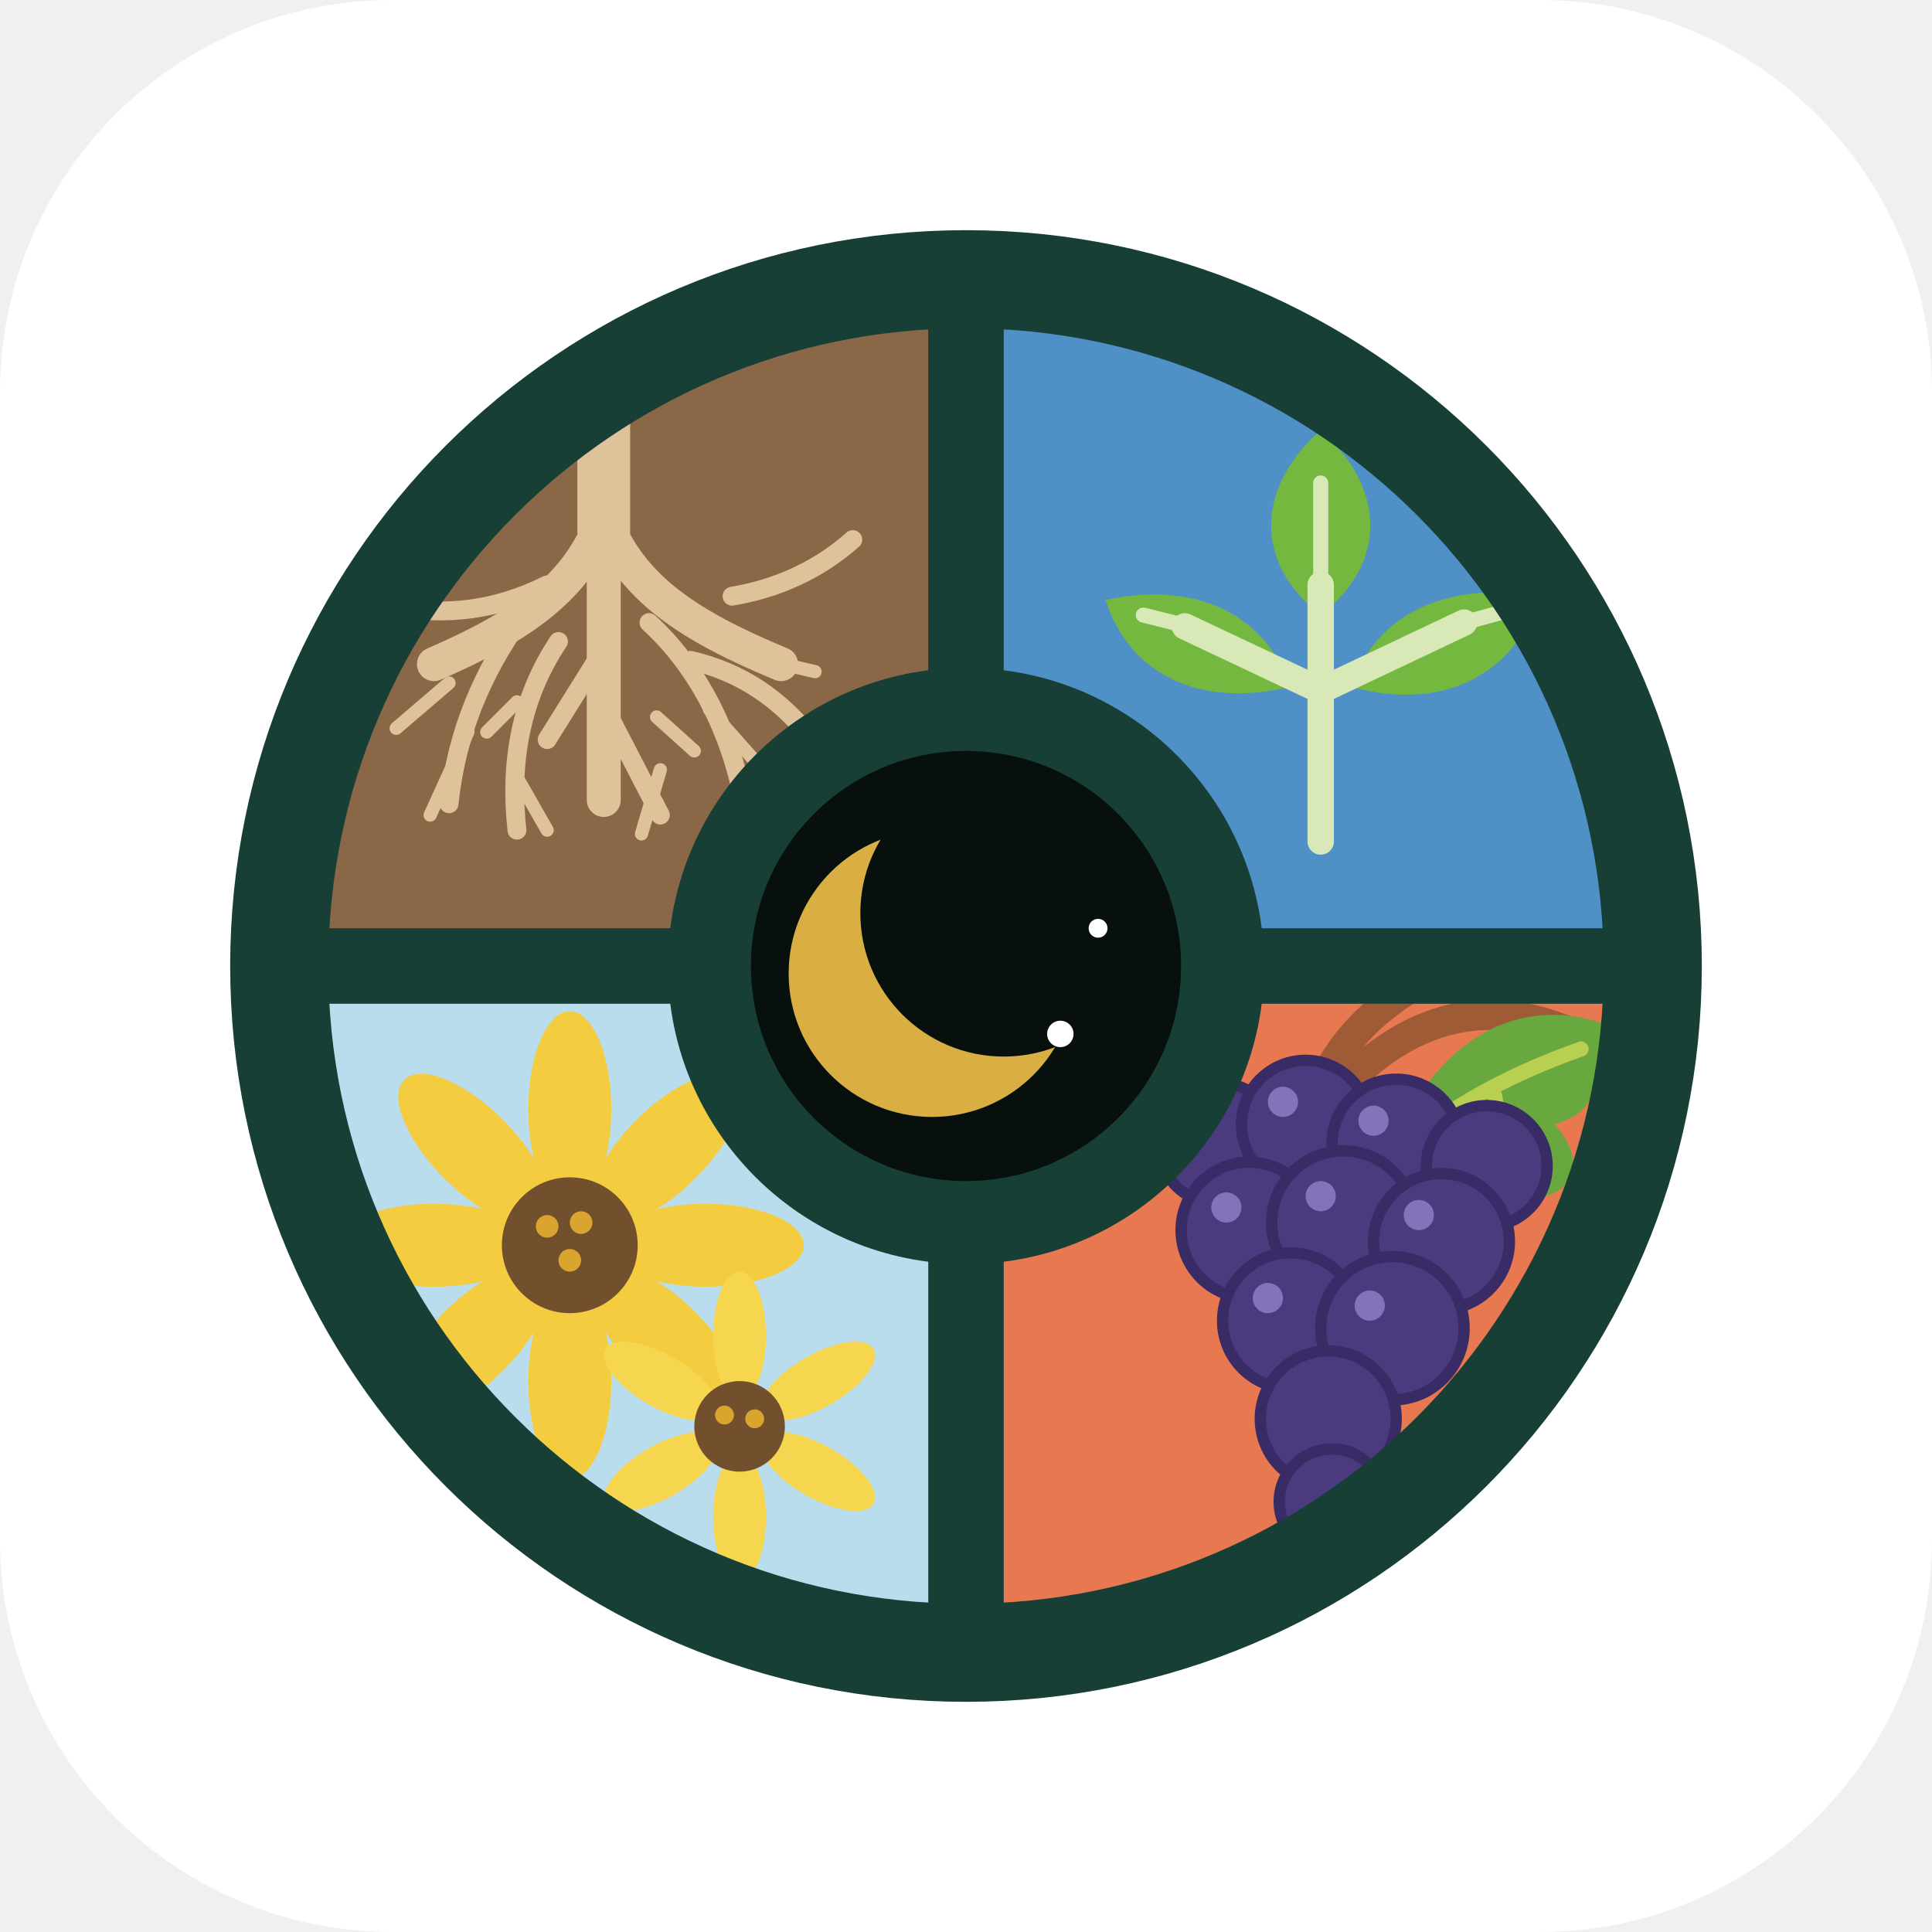
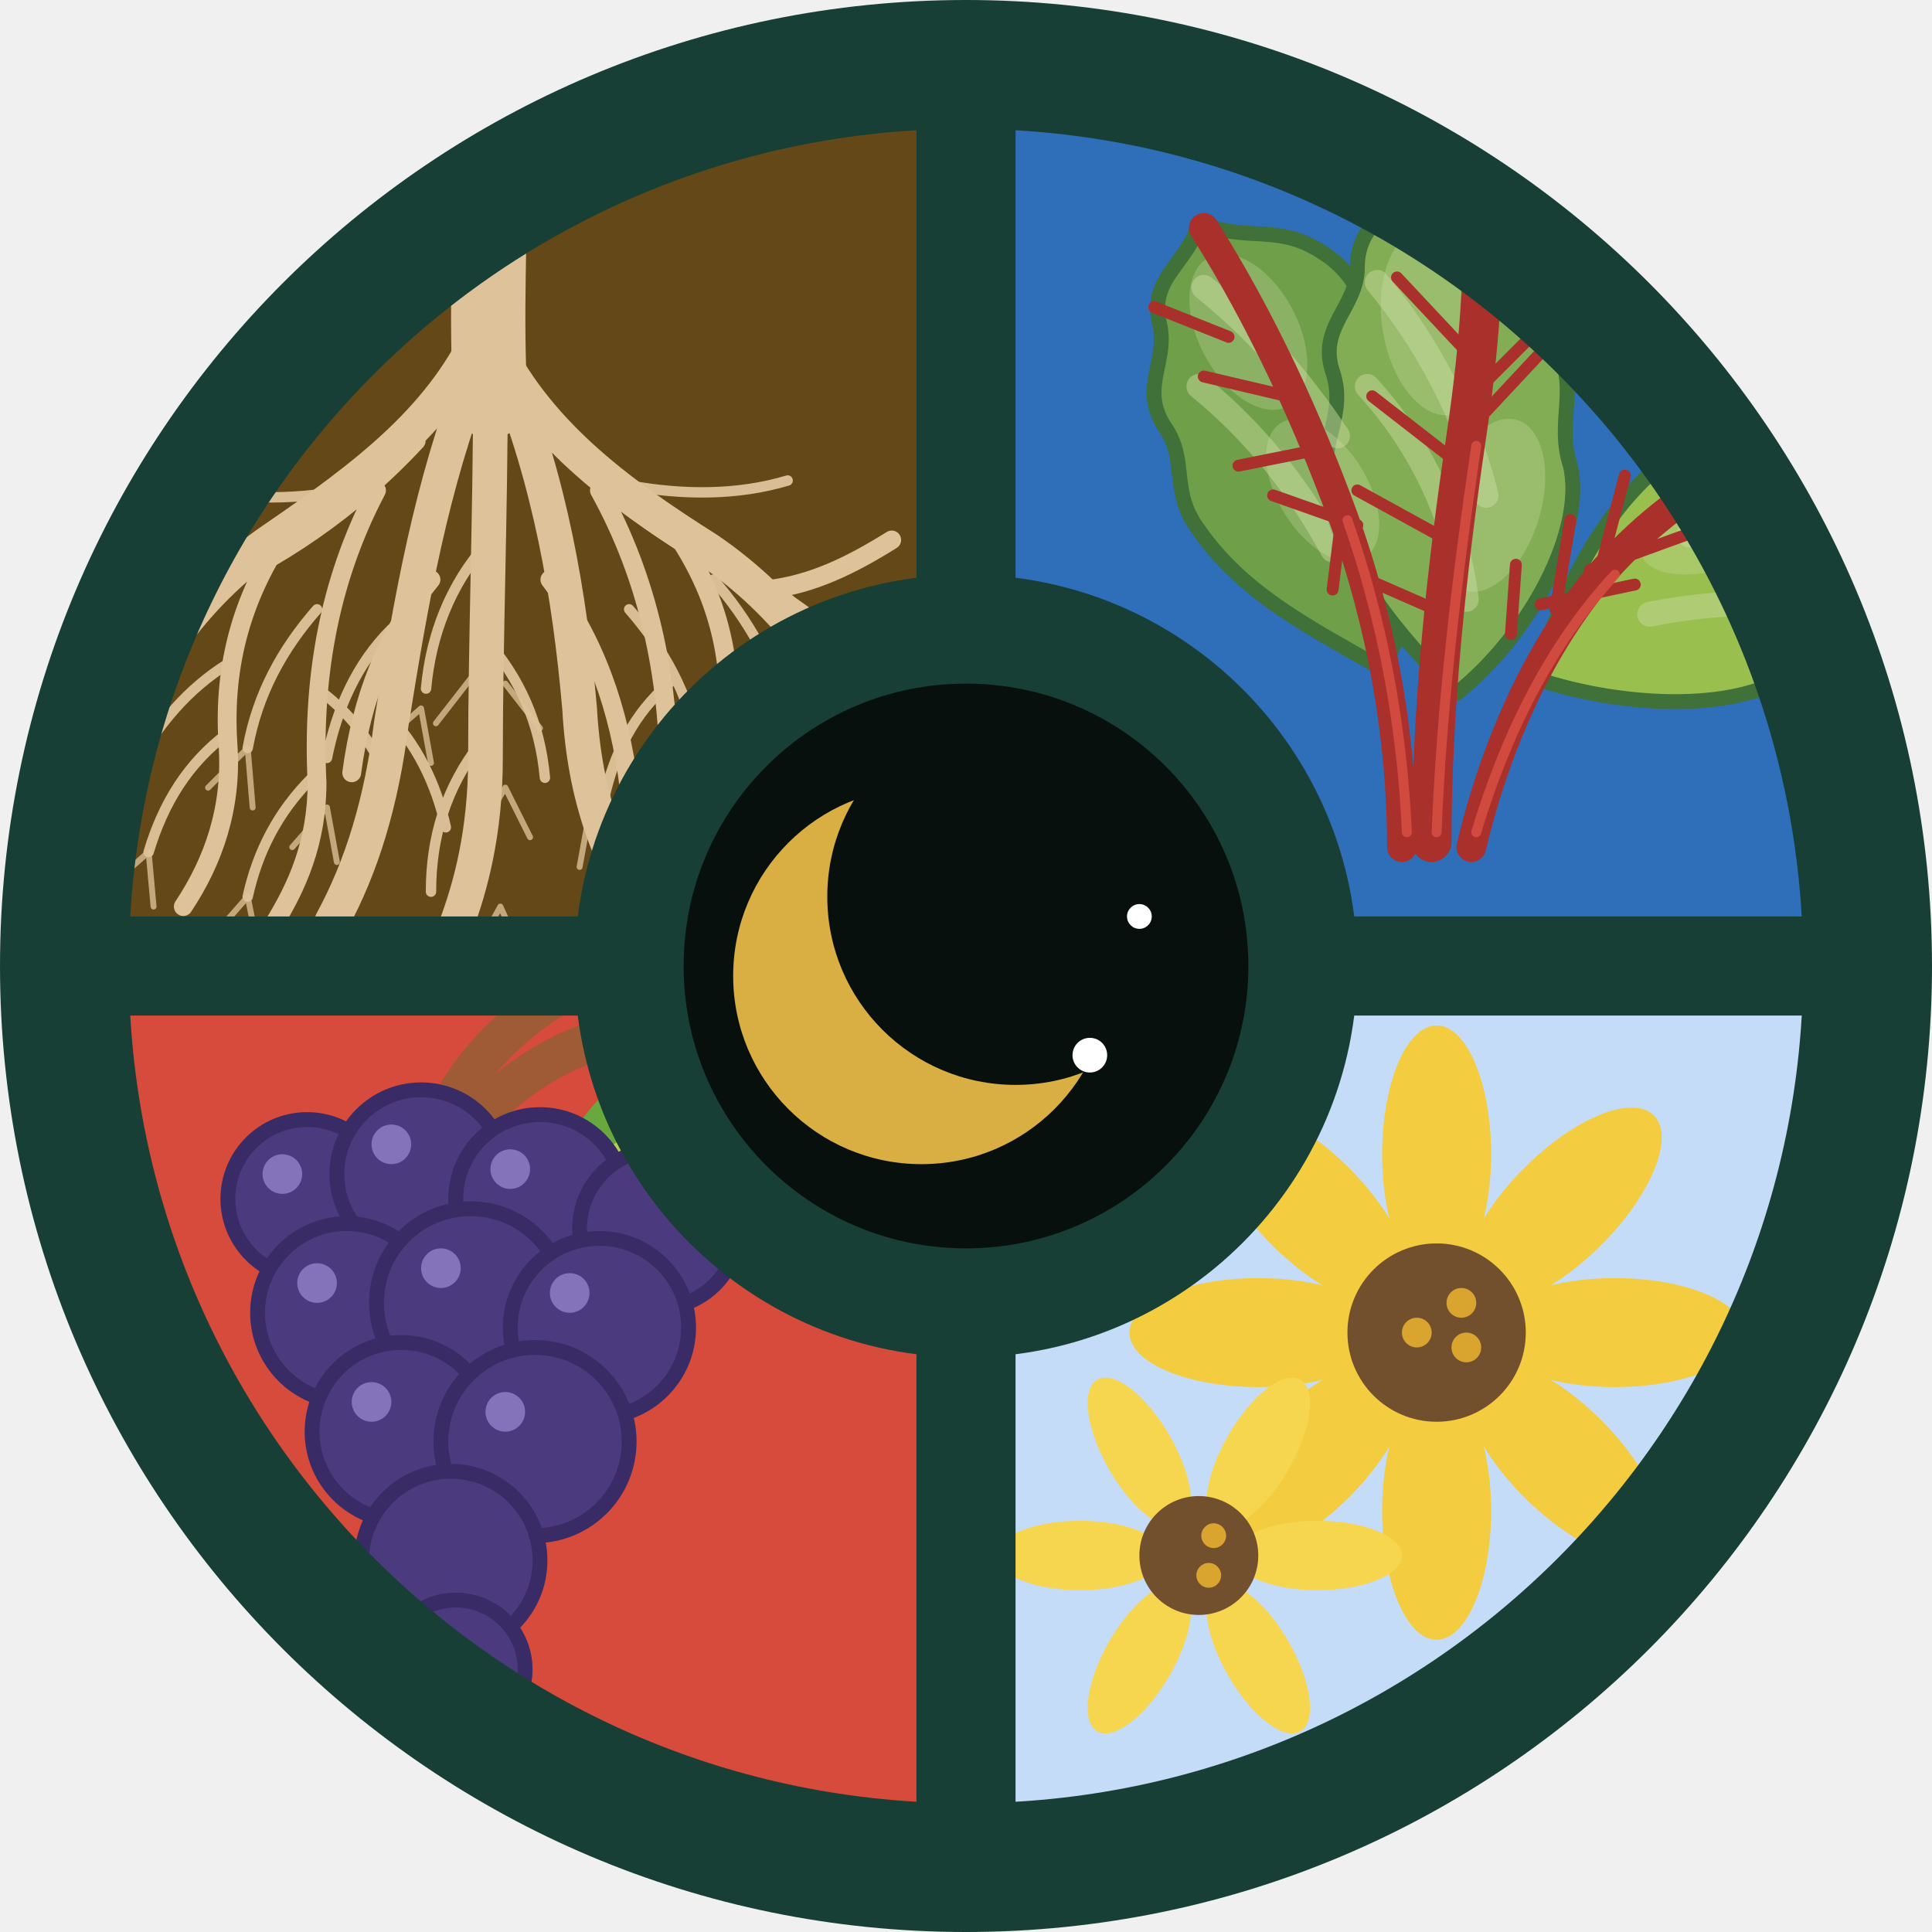
- <svg xmlns="http://www.w3.org/2000/svg" viewBox="0 0 512 512" width="512" height="512" role="img" aria-labelledby="title desc">
+ <svg xmlns="http://www.w3.org/2000/svg" viewBox="61 61 390 390" width="512" height="512" role="img" aria-labelledby="title desc">
  <defs>
    <clipPath id="wheel-field">
      <circle cx="256" cy="256" r="182" />
    </clipPath>
  </defs>
-   <rect width="512" height="512" rx="104" fill="#fff" />
  <g clip-path="url(#wheel-field)">
-     <rect x="74" y="74" width="182" height="182" fill="#896747" />
-     <rect x="256" y="74" width="182" height="182" fill="#4f91c7" />
-     <rect x="74" y="256" width="182" height="182" fill="#b9ddec" />
-     <rect x="256" y="256" width="182" height="182" fill="#e87850" />
+     <rect x="74" y="74" width="182" height="182" fill="#644817" />
+     <rect x="256" y="74" width="182" height="182" fill="#2f6eb8" />
+     <rect x="74" y="256" width="182" height="182" fill="#d64b3b" />
+     <rect x="256" y="256" width="182" height="182" fill="#c4dcf8" />
  </g>
-   <g fill="none" stroke="#dec39a" stroke-linecap="round" stroke-linejoin="round">
-     <path d="M160 98v43" stroke-width="14" />
-     <path d="M160 137c-7 19-22 29-45 39m45-39c7 19 23 29 47 39M160 137v75" stroke-width="9" />
-     <path d="M145 155c-14 7-27 8-39 6m32 3c-10 14-17 30-19 49m29-43c-10 15-13 32-11 50m23-48-15 24m15-9 15 29m-3-51c12 11 21 27 25 47m-14-37c13 3 24 10 33 22m-22-39c12-2 23-7 32-15" stroke-width="5" />
-     <path d="M119 181l-14 12m19 1-10 22m23-30-8 8m8 12 8 14m29-30 10 9m4-11 15 17m-4-31 17 4m-41 26-5 17" stroke-width="3.5" />
+   <g clip-path="url(#wheel-field)" fill="none" stroke="#dec39a" stroke-linecap="round" stroke-linejoin="round">
+     <path d="M160 91c0 17-1 34 0 51" stroke-width="15" />
+     <path d="M159 126c-8 19-24 31-43 44-16 11-27 27-35 48M160 129c9 19 25 31 44 43 16 11 27 26 36 47M157 136c-9 23-13 46-17 71-2 16-6 29-12 40M163 136c9 22 13 45 15 68 1 18 6 31 14 43M160 139c0 26-1 51-1 75 0 15-3 26-6 34" stroke-width="7" />
+     <path d="M145 150c-13 14-28 24-44 31-10 5-18 12-24 22M119 168c-9 13-13 27-12 43 1 13-3 24-9 33M104 179c-8-1-17-5-25-10M137 160c-10 19-13 39-12 59 0 12-4 21-9 29M148 178c-9 11-14 24-16 39M174 151c13 13 28 22 43 30 10 6 18 14 25 24M197 168c9 13 12 26 11 41 0 14 4 25 11 34M216 180c9-1 17-5 25-10M182 160c10 18 14 38 14 57 0 13 5 23 11 31M172 178c9 12 14 26 16 42" stroke-width="3.8" />
+     <path d="M131 160c-12 2-22 2-32-1M121 168c-11 5-21 12-29 21M105 179c-7 7-12 16-15 27M107 195c-8 5-14 12-19 21M107 209c-8 6-13 14-16 24M125 184c-7 8-12 17-14 28M125 200c7 5 12 12 15 20M124 218c-7 7-11 15-13 24M140 188c-7 7-11 16-13 26M139 205c6 6 10 14 12 23M159 171c-7 8-11 18-12 29M159 190c7 8 11 17 12 28M158 211c-7 9-10 19-10 30M188 184c7 8 12 17 14 28M196 199c-7 6-11 14-13 23M196 217c7 7 11 16 13 25M205 178c7 8 12 17 15 27M208 195c8 5 14 12 19 21M208 208c8 7 13 15 16 25M219 181c8 6 14 14 18 23M198 168c11 5 21 12 29 21M188 159c11 2 22 2 32-1" stroke-width="2.1" opacity="0.95" />
+     <path d="M100 159l-12-7m16 9-10 4m-2 24-11 2m11-2-6 9m4 8-9 7m9-7-2 11m3 16-8 7m8-7 1 11m19-32-8 8m8-8 1 12m-1 18-7 8m7-8 2 10m14-28-7 8m7-8 2 11m17-31-8 7m8-7 2 11m8-17-7 9m14-8 7 9m-7 12-6 10m6-10 5 10m-6 14-6 11m6-11 5 11m13-30 7 8m-7-8-2 11m17-16 8 8m-8-8-1 11m20-2 8 8m-8-8-1 11m18-9 9 7m-9-7 1 11m18-2 10 4m-10-4 5 9m11 5 11 2m-11-2 7 9m-4 13 9 7m-9-7 2 11m-19-30 8 8m-8-8-1 12m-12 14 7 8m-7-8-2 11m-13 1 7 9m-7-9-3 11" stroke-width="1.2" opacity="0.78" />
  </g>
-   <g fill="#75b83f">
-     <path d="M350 163c-18-14-17-34 0-49 17 15 18 35 0 49Z" />
-     <path d="M342 182c-25 6-43-4-49-23 23-5 42 3 49 23Z" />
-     <path d="M358 182c25 7 44-4 50-24-24-4-43 4-50 24Z" />
+   <g clip-path="url(#wheel-field)" stroke-linecap="round" stroke-linejoin="round">
+     <path d="M340 196c-14-8-28-15-37-28-6-8-2-14-7-21-5-8 1-13-1-21-2-9 6-12 8-20 10 4 16 0 25 6 8 5 8 12 14 18 6 7 2 14 6 22 4 10 0 29-8 44Z" fill="#6f9f48" stroke="#3f7138" stroke-width="3" />
+     <path d="M355 201c-12-12-23-25-26-41-2-10 4-15 1-24-3-9 5-13 5-21 0-10 9-12 13-21 7 7 14 6 20 15 6 8 2 14 7 22 5 8 0 15 3 24 3 13-8 34-23 46Z" fill="#83ad55" stroke="#3f7138" stroke-width="3" />
+     <path d="M371 198c5-17 13-33 25-43 7-6 14-3 20-9 6-7 13-2 20-7 8-5 13 1 22 0-1 11 5 16 1 26-3 9-11 10-15 18-4 8-13 7-20 13-11 9-35 8-53 2Z" fill="#99bf4f" stroke="#3f7138" stroke-width="3" />
+     <g fill="none" stroke="#c5d99a" stroke-width="5" opacity="0.5">
+       <path d="M304 119c10 8 19 18 27 30m-28-10c11 9 20 20 27 33m9-54c10 12 18 27 22 43m-24-22c11 12 18 27 20 43m45-13c15-7 31-11 47-12m-55 28c15-3 30-3 44 0" />
+     </g>
+     <g fill="#d5e2ac" opacity="0.28">
+       <ellipse cx="313" cy="128" rx="10" ry="17" transform="rotate(-28 313 128)" />
+       <ellipse cx="328" cy="160" rx="9" ry="16" transform="rotate(-32 328 160)" />
+       <ellipse cx="351" cy="126" rx="11" ry="19" transform="rotate(-9 351 126)" />
+       <ellipse cx="362" cy="163" rx="10" ry="18" transform="rotate(17 362 163)" />
+       <ellipse cx="410" cy="166" rx="19" ry="9" transform="rotate(-22 410 166)" />
+       <ellipse cx="431" cy="156" rx="16" ry="8" transform="rotate(-20 431 156)" />
+     </g>
+     <g fill="none" stroke="#aa302c">
+       <path d="M350 231c0-27 3-55 7-82 3-20 4-38 3-55" stroke-width="8" />
+       <path d="M344 232c0-22-4-45-12-67-7-19-16-39-28-58" stroke-width="6" />
+       <path d="M358 232c5-21 14-41 27-56 17-19 39-29 68-36" stroke-width="6" />
+       <path d="M356 155l-18-14m19 1 16-16m-18 45-20-11m18 25-16-7m21-45-15-16m18 27 14-15m-40 38-17-6m14 3-2 16m-9-39-17-4m22 15-15 3m-2-26-15-6m90 53 5-19m2 13 19-13m-35 27 3-18m4 10 22-8m-38 21 1-14m5 8 19-4" stroke-width="2.4" />
+     </g>
+     <g fill="none" stroke="#df5546" opacity="0.72">
+       <path d="M351 229c1-25 4-51 8-78M345 229c-1-22-5-43-12-63M359 229c6-20 15-38 28-52" stroke-width="2" />
+     </g>
  </g>
-   <path d="M350 223v-68m0 28-36-17m36 17 38-18" fill="none" stroke="#d8e8b6" stroke-width="7" stroke-linecap="round" stroke-linejoin="round" />
-   <path d="M350 155v-27m-35 38-12-3m85 2 11-3" fill="none" stroke="#d8e8b6" stroke-width="4" stroke-linecap="round" />
-   <g fill="#f4cc3f">
-     <ellipse cx="151" cy="294" rx="11" ry="26" />
-     <ellipse cx="151" cy="294" rx="11" ry="26" transform="rotate(45 151 330)" />
-     <ellipse cx="151" cy="294" rx="11" ry="26" transform="rotate(90 151 330)" />
-     <ellipse cx="151" cy="294" rx="11" ry="26" transform="rotate(135 151 330)" />
-     <ellipse cx="151" cy="294" rx="11" ry="26" transform="rotate(180 151 330)" />
-     <ellipse cx="151" cy="294" rx="11" ry="26" transform="rotate(225 151 330)" />
-     <ellipse cx="151" cy="294" rx="11" ry="26" transform="rotate(270 151 330)" />
-     <ellipse cx="151" cy="294" rx="11" ry="26" transform="rotate(315 151 330)" />
+   <g transform="translate(200 0) rotate(90 151 330)">
+     <g fill="#f4cc3f">
+       <ellipse cx="151" cy="294" rx="11" ry="26" />
+       <ellipse cx="151" cy="294" rx="11" ry="26" transform="rotate(45 151 330)" />
+       <ellipse cx="151" cy="294" rx="11" ry="26" transform="rotate(90 151 330)" />
+       <ellipse cx="151" cy="294" rx="11" ry="26" transform="rotate(135 151 330)" />
+       <ellipse cx="151" cy="294" rx="11" ry="26" transform="rotate(180 151 330)" />
+       <ellipse cx="151" cy="294" rx="11" ry="26" transform="rotate(225 151 330)" />
+       <ellipse cx="151" cy="294" rx="11" ry="26" transform="rotate(270 151 330)" />
+       <ellipse cx="151" cy="294" rx="11" ry="26" transform="rotate(315 151 330)" />
+     </g>
+     <circle cx="151" cy="330" r="18" fill="#73502d" />
+     <g fill="#f7d64f">
+       <ellipse cx="196" cy="354" rx="7" ry="17" />
+       <ellipse cx="196" cy="354" rx="7" ry="17" transform="rotate(60 196 378)" />
+       <ellipse cx="196" cy="354" rx="7" ry="17" transform="rotate(120 196 378)" />
+       <ellipse cx="196" cy="354" rx="7" ry="17" transform="rotate(180 196 378)" />
+       <ellipse cx="196" cy="354" rx="7" ry="17" transform="rotate(240 196 378)" />
+       <ellipse cx="196" cy="354" rx="7" ry="17" transform="rotate(300 196 378)" />
+     </g>
+     <circle cx="196" cy="378" r="12" fill="#73502d" />
+     <g fill="#d9a52f">
+       <circle cx="145" cy="325" r="3" />
+       <circle cx="154" cy="324" r="3" />
+       <circle cx="151" cy="334" r="3" />
+       <circle cx="192" cy="375" r="2.5" />
+       <circle cx="200" cy="376" r="2.5" />
+     </g>
  </g>
-   <circle cx="151" cy="330" r="18" fill="#73502d" />
-   <g fill="#f7d64f">
-     <ellipse cx="196" cy="354" rx="7" ry="17" />
-     <ellipse cx="196" cy="354" rx="7" ry="17" transform="rotate(60 196 378)" />
-     <ellipse cx="196" cy="354" rx="7" ry="17" transform="rotate(120 196 378)" />
-     <ellipse cx="196" cy="354" rx="7" ry="17" transform="rotate(180 196 378)" />
-     <ellipse cx="196" cy="354" rx="7" ry="17" transform="rotate(240 196 378)" />
-     <ellipse cx="196" cy="354" rx="7" ry="17" transform="rotate(300 196 378)" />
-   </g>
-   <circle cx="196" cy="378" r="12" fill="#73502d" />
-   <g fill="#d9a52f">
-     <circle cx="145" cy="325" r="3" />
-     <circle cx="154" cy="324" r="3" />
-     <circle cx="151" cy="334" r="3" />
-     <circle cx="192" cy="375" r="2.5" />
-     <circle cx="200" cy="376" r="2.5" />
-   </g>
-   <path d="M346 302c4-24 20-39 44-48m-29 29c17-15 36-18 56-9" fill="none" stroke="#9e5b36" stroke-width="8" stroke-linecap="round" />
-   <path d="M370 302c13-31 38-39 59-29-8 14-4 21-17 25 10 11 4 22-12 19-3 15-16 15-30-15Z" fill="#69a83f" />
-   <path d="M378 299c14-10 27-16 41-21m-23 12 3 16" fill="none" stroke="#b8cf52" stroke-width="4" stroke-linecap="round" />
-   <g fill="#4c3a7f" stroke="#392b66" stroke-width="3">
-     <circle cx="323" cy="303" r="16" />
-     <circle cx="346" cy="298" r="17" />
-     <circle cx="370" cy="303" r="17" />
-     <circle cx="394" cy="309" r="16" />
-     <circle cx="331" cy="326" r="18" />
-     <circle cx="356" cy="324" r="19" />
-     <circle cx="382" cy="329" r="18" />
-     <circle cx="342" cy="350" r="18" />
-     <circle cx="369" cy="352" r="19" />
-     <circle cx="352" cy="376" r="18" />
-     <circle cx="353" cy="398" r="14" />
-   </g>
-   <g fill="#9280ca" opacity="0.8">
-     <circle cx="318" cy="298" r="4" />
-     <circle cx="340" cy="292" r="4" />
-     <circle cx="364" cy="297" r="4" />
-     <circle cx="325" cy="320" r="4" />
-     <circle cx="350" cy="317" r="4" />
-     <circle cx="376" cy="322" r="4" />
-     <circle cx="336" cy="344" r="4" />
-     <circle cx="363" cy="346" r="4" />
+   <g transform="translate(-200 0)">
+     <path d="M346 302c4-24 20-39 44-48m-29 29c17-15 36-18 56-9" fill="none" stroke="#9e5b36" stroke-width="8" stroke-linecap="round" />
+     <path d="M370 302c13-31 38-39 59-29-8 14-4 21-17 25 10 11 4 22-12 19-3 15-16 15-30-15Z" fill="#69a83f" />
+     <path d="M378 299c14-10 27-16 41-21m-23 12 3 16" fill="none" stroke="#b8cf52" stroke-width="4" stroke-linecap="round" />
+     <g fill="#4c3a7f" stroke="#392b66" stroke-width="3">
+       <circle cx="323" cy="303" r="16" />
+       <circle cx="346" cy="298" r="17" />
+       <circle cx="370" cy="303" r="17" />
+       <circle cx="394" cy="309" r="16" />
+       <circle cx="331" cy="326" r="18" />
+       <circle cx="356" cy="324" r="19" />
+       <circle cx="382" cy="329" r="18" />
+       <circle cx="342" cy="350" r="18" />
+       <circle cx="369" cy="352" r="19" />
+       <circle cx="352" cy="376" r="18" />
+       <circle cx="353" cy="398" r="14" />
+     </g>
+     <g fill="#9280ca" opacity="0.8">
+       <circle cx="318" cy="298" r="4" />
+       <circle cx="340" cy="292" r="4" />
+       <circle cx="364" cy="297" r="4" />
+       <circle cx="325" cy="320" r="4" />
+       <circle cx="350" cy="317" r="4" />
+       <circle cx="376" cy="322" r="4" />
+       <circle cx="336" cy="344" r="4" />
+       <circle cx="363" cy="346" r="4" />
+     </g>
  </g>
  <circle cx="256" cy="256" r="182" fill="none" stroke="#173f35" stroke-width="26" />
  <path d="M256 74v364M74 256h364" fill="none" stroke="#173f35" stroke-width="20" />
  <circle cx="256" cy="256" r="68" fill="#07100d" stroke="#173f35" stroke-width="22" />
  <circle cx="247" cy="258" r="38" fill="#d9ae43" />
  <circle cx="266" cy="242" r="38" fill="#07100d" />
  <g fill="#fff">
    <circle cx="281" cy="274" r="3.5" />
    <circle cx="291" cy="246" r="2.5" />
  </g>
</svg>
